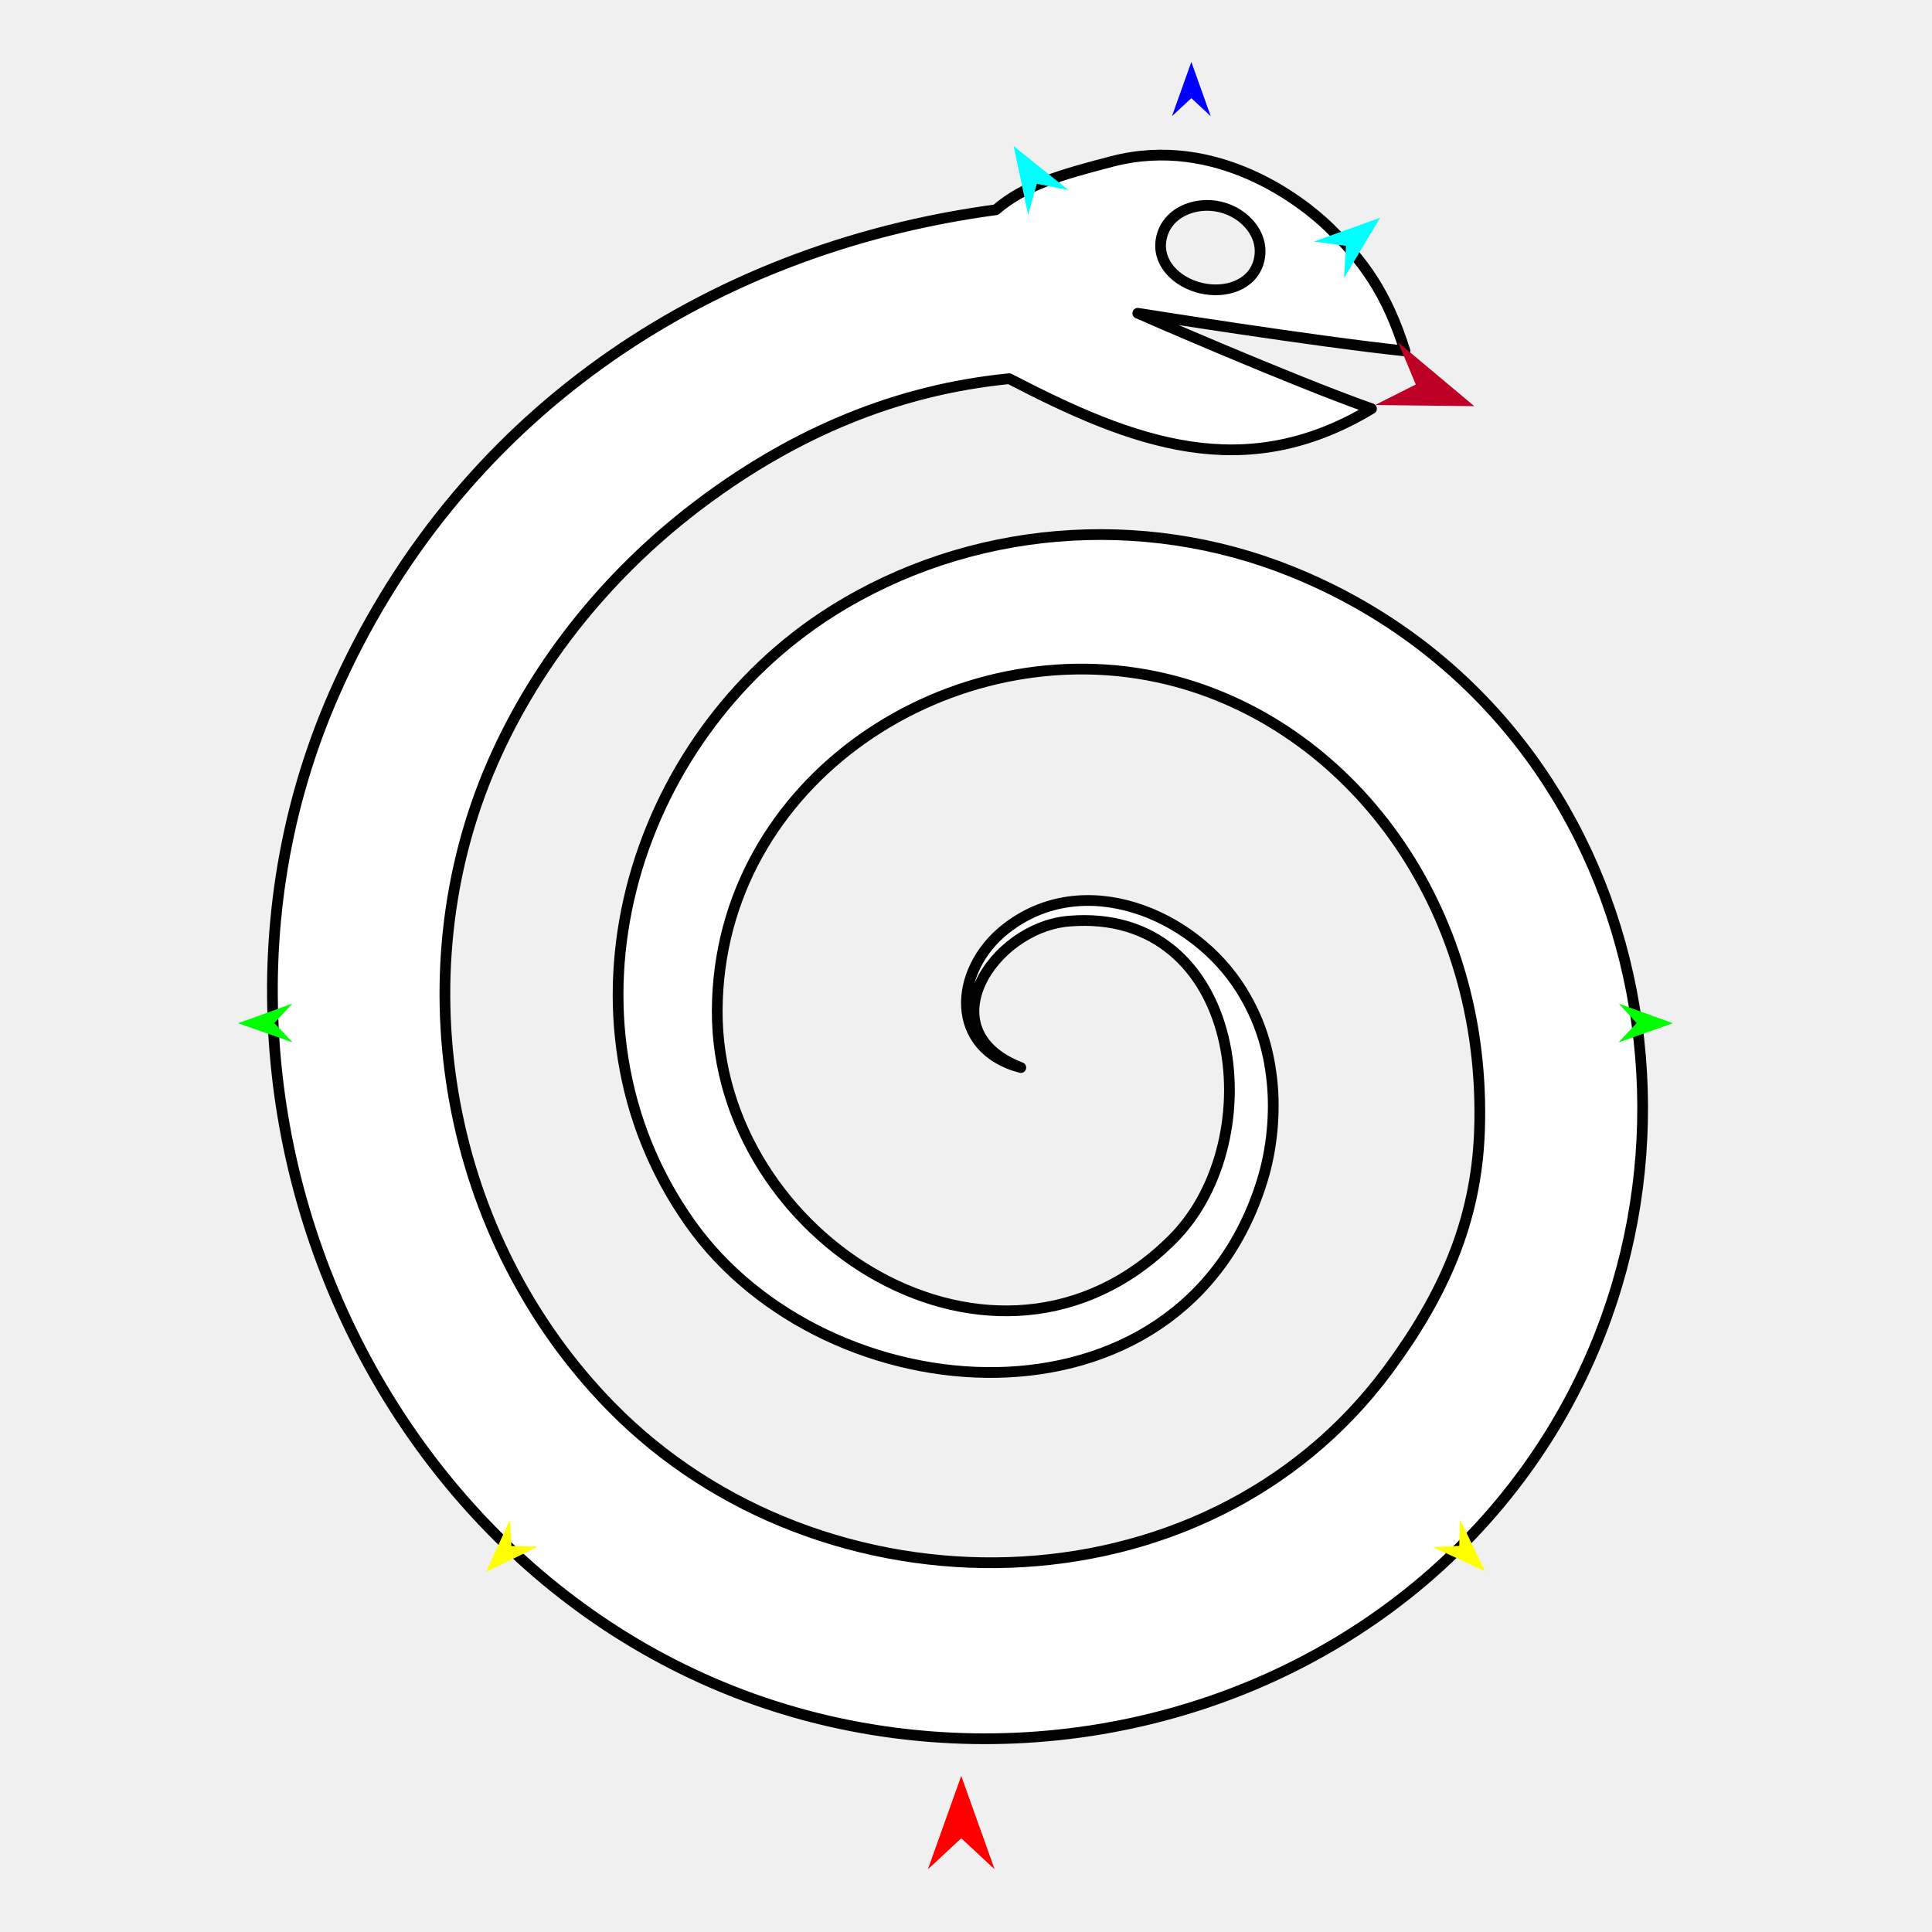
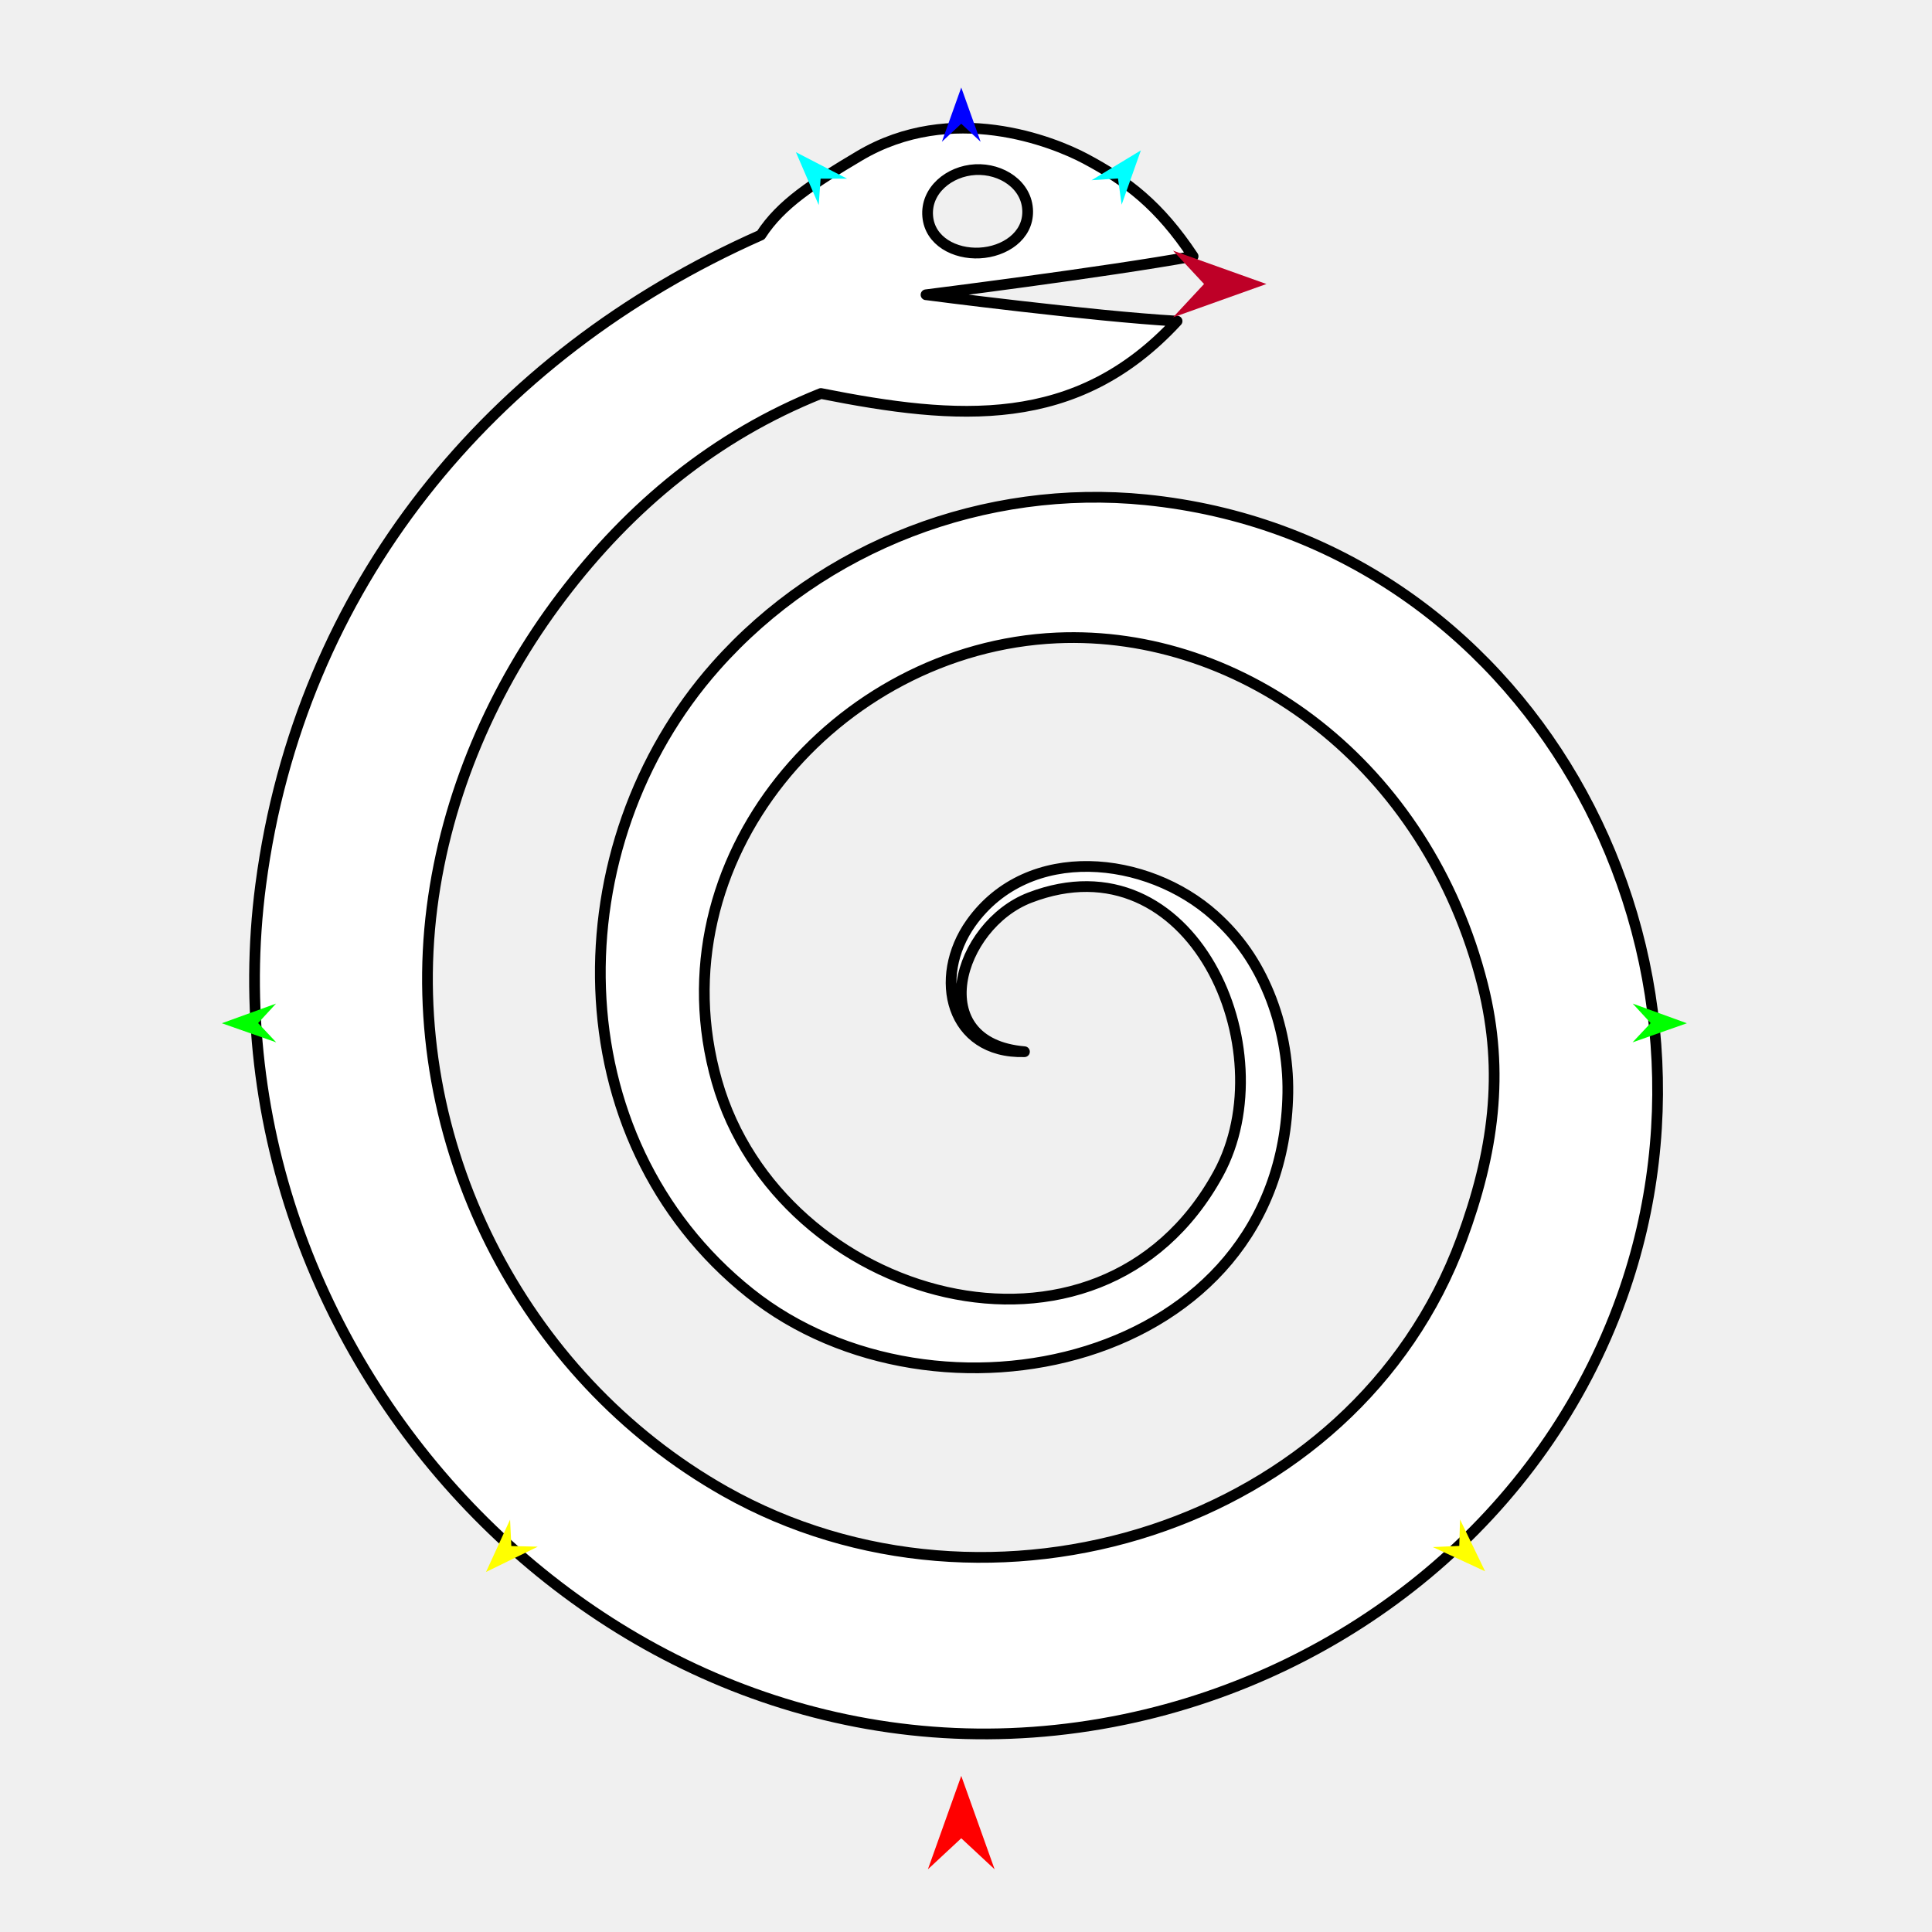
<svg xmlns="http://www.w3.org/2000/svg" version="1.1" id="Frame_0" width="720px" height="720px">
  <g id="snake_spiral">
    <g id="snake_spiral">
-       <path fill="#ffffff" fill-rule="evenodd" stroke="#000000" stroke-width="4" stroke-linecap="round" stroke-linejoin="round" d="M 447.560 107.374 C 456.599 109.507 466.654 106.377 469.098 97.417 C 471.664 88.012 464.182 79.318 454.689 77.098 C 445.205 74.881 434.667 79.355 432.783 88.910 C 430.993 97.991 438.551 105.250 447.560 107.374 M 435.085 253.155 C 502.281 269.495 554.460 337.006 551.354 421.761 C 550.122 455.361 537.703 482.950 517.259 510.552 C 448.533 603.339 306.247 604.521 227.593 524.080 C 166.409 461.505 148.603 364.600 183.451 284.571 C 200.385 245.683 228.246 212.016 262.194 186.791 C 296.457 161.332 334.130 145.241 376.123 141.128 C 422.202 165.056 463.670 180.878 511.115 152.313 C 481.359 141.811 424.028 116.744 424.019 116.741 C 424.029 116.742 490.253 127.318 523.593 130.786 C 516.781 109.007 507.814 96.938 495.213 84.661 C 485.500 75.197 453.454 50.048 414.527 60.135 C 395.083 65.173 381.581 69.150 371.137 78.177 C 261.441 92.939 169.384 156.391 124.523 258.605 C 51.260 425.529 160.412 632.532 346.630 647.184 C 432.016 653.903 517.870 618.191 568.777 547.671 C 650.924 433.878 613.506 266.344 481.365 213.006 C 425.580 190.489 361.111 195.626 310.076 227.789 C 234.768 275.250 203.712 380.035 257.083 455.673 C 308.221 528.146 440.324 537.200 470.380 440.047 C 474.018 428.287 475.329 414.804 474.005 402.555 C 472.671 390.219 469.163 379.468 462.606 368.925 C 444.899 340.456 403.712 323.298 374.703 346.229 C 355.049 361.765 353.758 390.908 380.432 397.849 C 345.071 384.251 369.732 345.668 398.396 343.280 C 462.935 337.904 474.181 424.391 437.138 461.644 C 371.495 527.662 266.838 461.587 267.290 376.479 C 267.744 290.824 355.019 233.685 435.085 253.155 Z" />
+       <path fill="#ffffff" fill-rule="evenodd" stroke="#000000" stroke-width="4" stroke-linecap="round" stroke-linejoin="round" d="M 365.085 94.279 C 374.360 93.801 383.141 87.987 382.984 78.701 C 382.820 68.954 373.208 62.695 363.472 63.217 C 353.746 63.738 344.878 70.977 345.738 80.678 C 346.557 89.898 355.842 94.756 365.085 94.279 M 393.836 237.740 C 462.921 234.656 531.883 284.900 552.580 367.149 C 560.785 399.754 556.568 429.715 544.650 461.929 C 504.583 570.222 368.293 611.109 270.298 555.846 C 194.068 512.857 149.897 424.784 160.999 338.207 C 166.394 296.137 183.739 256.026 209.289 222.320 C 235.074 188.304 266.751 162.328 305.923 146.647 C 356.852 156.748 401.090 160.354 438.665 119.672 C 407.160 117.902 345.109 109.850 345.099 109.849 C 345.109 109.848 411.651 101.500 444.632 95.515 C 432.006 76.507 420.025 67.424 404.495 59.156 C 392.525 52.783 354.729 37.589 320.170 58.149 C 302.907 68.419 291.055 76.010 283.549 87.596 C 182.345 132.416 111.681 219.061 97.163 329.738 C 73.453 510.484 236.091 678.748 418.988 640.791 C 502.851 623.387 575.309 565.111 604.487 483.177 C 651.571 350.965 568.837 200.556 427.056 186.260 C 367.202 180.225 306.735 203.168 266.718 248.309 C 207.668 314.920 207.124 424.209 279.502 481.924 C 348.851 537.224 478.223 509.010 479.939 407.329 C 480.147 395.021 477.639 381.709 472.946 370.317 C 468.218 358.845 461.847 349.502 452.605 341.211 C 427.650 318.823 383.309 313.854 361.861 343.977 C 347.331 364.385 354.233 392.728 381.784 391.941 C 344.032 388.763 356.931 344.827 383.787 334.526 C 444.254 311.333 479.215 391.234 454.056 437.353 C 409.470 519.082 290.521 484.877 267.177 403.032 C 243.682 320.661 311.519 241.415 393.836 237.740 Z" />
    </g>
    <g id="specs_2">
-       <path fill="#ff0000" fill-rule="evenodd" stroke="none" d="M 358.232 661.824 C 358.233 661.827 370.664 696.633 370.665 696.637 C 370.664 696.635 358.233 685.070 358.232 685.068 C 358.231 685.070 345.800 696.635 345.799 696.637 C 345.800 696.633 358.231 661.827 358.232 661.824 Z" />
-       <path fill="#0000ff" fill-rule="evenodd" stroke="none" d="M 443.980 23.076 C 443.980 23.078 451.201 43.296 451.201 43.298 C 451.201 43.297 443.980 36.579 443.980 36.578 C 443.979 36.579 436.758 43.297 436.758 43.298 C 436.758 43.296 443.979 23.078 443.980 23.076 Z" />
-       <path fill="#00ff00" fill-rule="evenodd" stroke="none" d="M 88.756 381.336 C 88.758 381.336 108.939 374.013 108.941 374.012 C 108.941 374.013 102.259 381.268 102.258 381.268 C 102.259 381.269 109.013 388.456 109.014 388.456 C 109.012 388.456 88.758 381.337 88.756 381.336 Z" />
+       <path fill="#ff0000" fill-rule="evenodd" stroke="none" d="M 358.232 661.824 C 358.233 661.827 370.664 696.633 370.665 696.636 C 370.664 696.635 358.233 685.069 358.232 685.068 C 358.231 685.069 345.800 696.635 345.799 696.636 C 345.800 696.633 358.231 661.827 358.232 661.824 Z" />
+       <path fill="#0000ff" fill-rule="evenodd" stroke="none" d="M 358.232 32.612 C 358.233 32.614 365.453 52.832 365.454 52.834 C 365.453 52.834 358.233 46.115 358.232 46.115 C 358.231 46.115 351.011 52.834 351.010 52.834 C 351.011 52.832 358.231 32.614 358.232 32.612 Z" />
+       <path fill="#00ff00" fill-rule="evenodd" stroke="none" d="M 82.681 381.336 C 82.683 381.336 102.865 374.013 102.867 374.012 C 102.866 374.013 96.185 381.268 96.184 381.268 C 96.185 381.269 102.939 388.456 102.940 388.456 C 102.938 388.456 82.683 381.337 82.681 381.336 Z" />
      <path fill="#ffff00" fill-rule="evenodd" stroke="none" d="M 181.128 585.821 C 181.129 585.819 190.090 566.310 190.091 566.308 C 190.091 566.309 190.563 576.161 190.563 576.162 C 190.564 576.162 200.423 576.401 200.424 576.401 C 200.422 576.402 181.130 585.820 181.128 585.821 Z" />
      <path fill="#ffff00" fill-rule="evenodd" stroke="none" d="M 553.457 585.582 C 553.456 585.580 544.106 566.255 544.105 566.253 C 544.105 566.254 543.831 576.113 543.831 576.114 C 543.830 576.114 533.977 576.551 533.976 576.551 C 533.978 576.552 553.455 585.581 553.457 585.582 Z" />
-       <path fill="#00ff00" fill-rule="evenodd" stroke="none" d="M 623.450 381.336 C 623.448 381.336 603.267 374.013 603.265 374.012 C 603.266 374.013 609.947 381.268 609.948 381.268 C 609.947 381.269 603.193 388.456 603.192 388.456 C 603.194 388.456 623.448 381.337 623.450 381.336 Z" />
-       <path fill="#00ffff" fill-rule="evenodd" stroke="none" d="M 514.334 81.146 C 514.333 81.148 500.873 103.639 500.871 103.641 C 500.871 103.640 501.604 91.621 501.604 91.620 C 501.603 91.619 489.669 90.023 489.667 90.022 C 489.670 90.022 514.332 81.146 514.334 81.146 Z" />
-       <path fill="#00ffff" fill-rule="evenodd" stroke="none" d="M 377.757 54.449 C 377.757 54.451 383.175 80.096 383.175 80.098 C 383.175 80.097 386.390 68.493 386.391 68.492 C 386.392 68.492 398.197 70.863 398.198 70.863 C 398.196 70.861 377.759 54.450 377.757 54.449 Z" />
-       <path fill="#be0027" fill-rule="evenodd" stroke="none" d="M 549.415 151.361 C 549.412 151.359 521.086 127.619 521.083 127.617 C 521.083 127.618 527.615 143.290 527.616 143.292 C 527.614 143.293 512.453 150.936 512.451 150.936 C 512.455 150.936 549.411 151.361 549.415 151.361 Z" />
+       <path fill="#00ff00" fill-rule="evenodd" stroke="none" d="M 628.657 381.336 C 628.655 381.336 608.474 374.013 608.472 374.012 C 608.472 374.013 615.154 381.268 615.155 381.268 C 615.154 381.269 608.399 388.456 608.399 388.456 C 608.401 388.456 628.655 381.337 628.657 381.336 Z" />
+       <path fill="#00ffff" fill-rule="evenodd" stroke="none" d="M 425.172 56.039 C 425.171 56.041 418.004 76.279 418.004 76.281 C 418.003 76.280 416.646 66.510 416.646 66.509 C 416.645 66.510 406.804 67.159 406.803 67.159 C 406.805 67.158 425.170 56.040 425.172 56.039 Z" />
+       <path fill="#00ffff" fill-rule="evenodd" stroke="none" d="M 296.610 56.710 C 296.611 56.712 305.112 76.426 305.113 76.428 C 305.113 76.427 305.815 66.589 305.816 66.588 C 305.817 66.588 315.679 66.581 315.680 66.581 C 315.678 66.580 296.612 56.711 296.610 56.710 Z" />
+       <path fill="#be0027" fill-rule="evenodd" stroke="none" d="M 471.961 105.841 C 471.957 105.840 437.151 93.410 437.148 93.408 C 437.149 93.410 448.715 105.840 448.716 105.841 C 448.715 105.842 437.149 118.273 437.148 118.274 C 437.151 118.273 471.957 105.842 471.961 105.841 Z" />
    </g>
  </g>
</svg>
